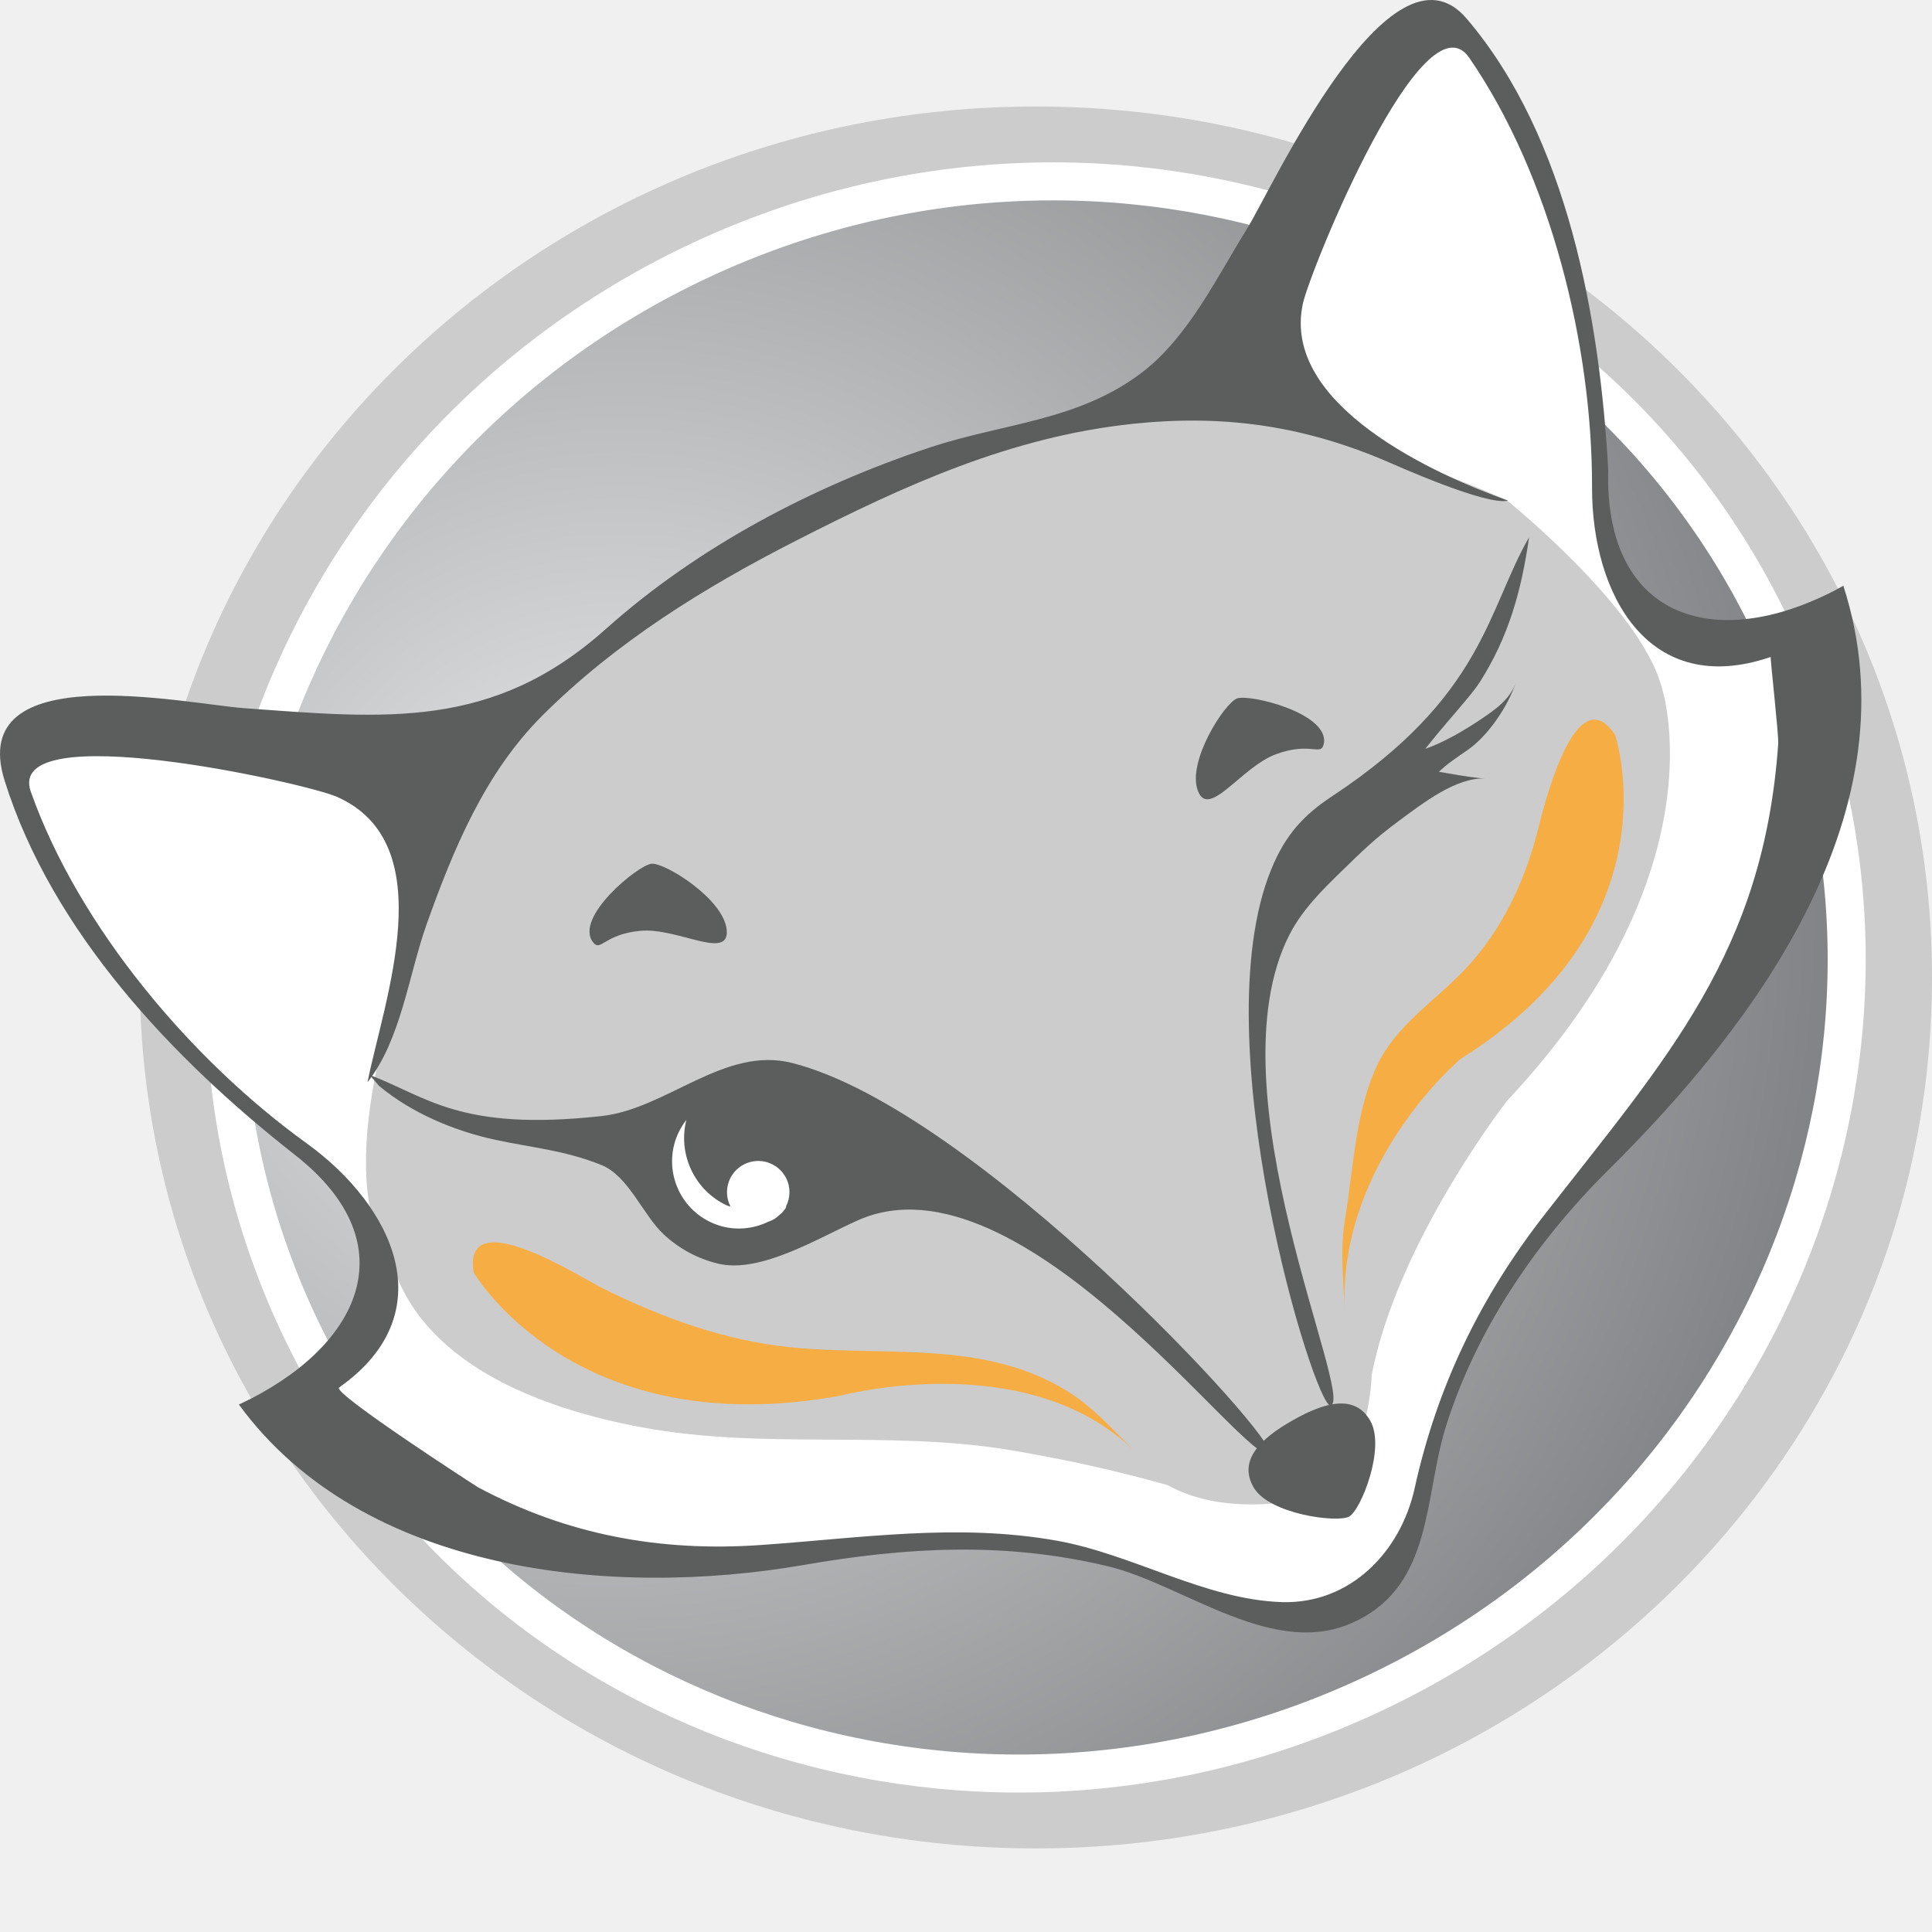
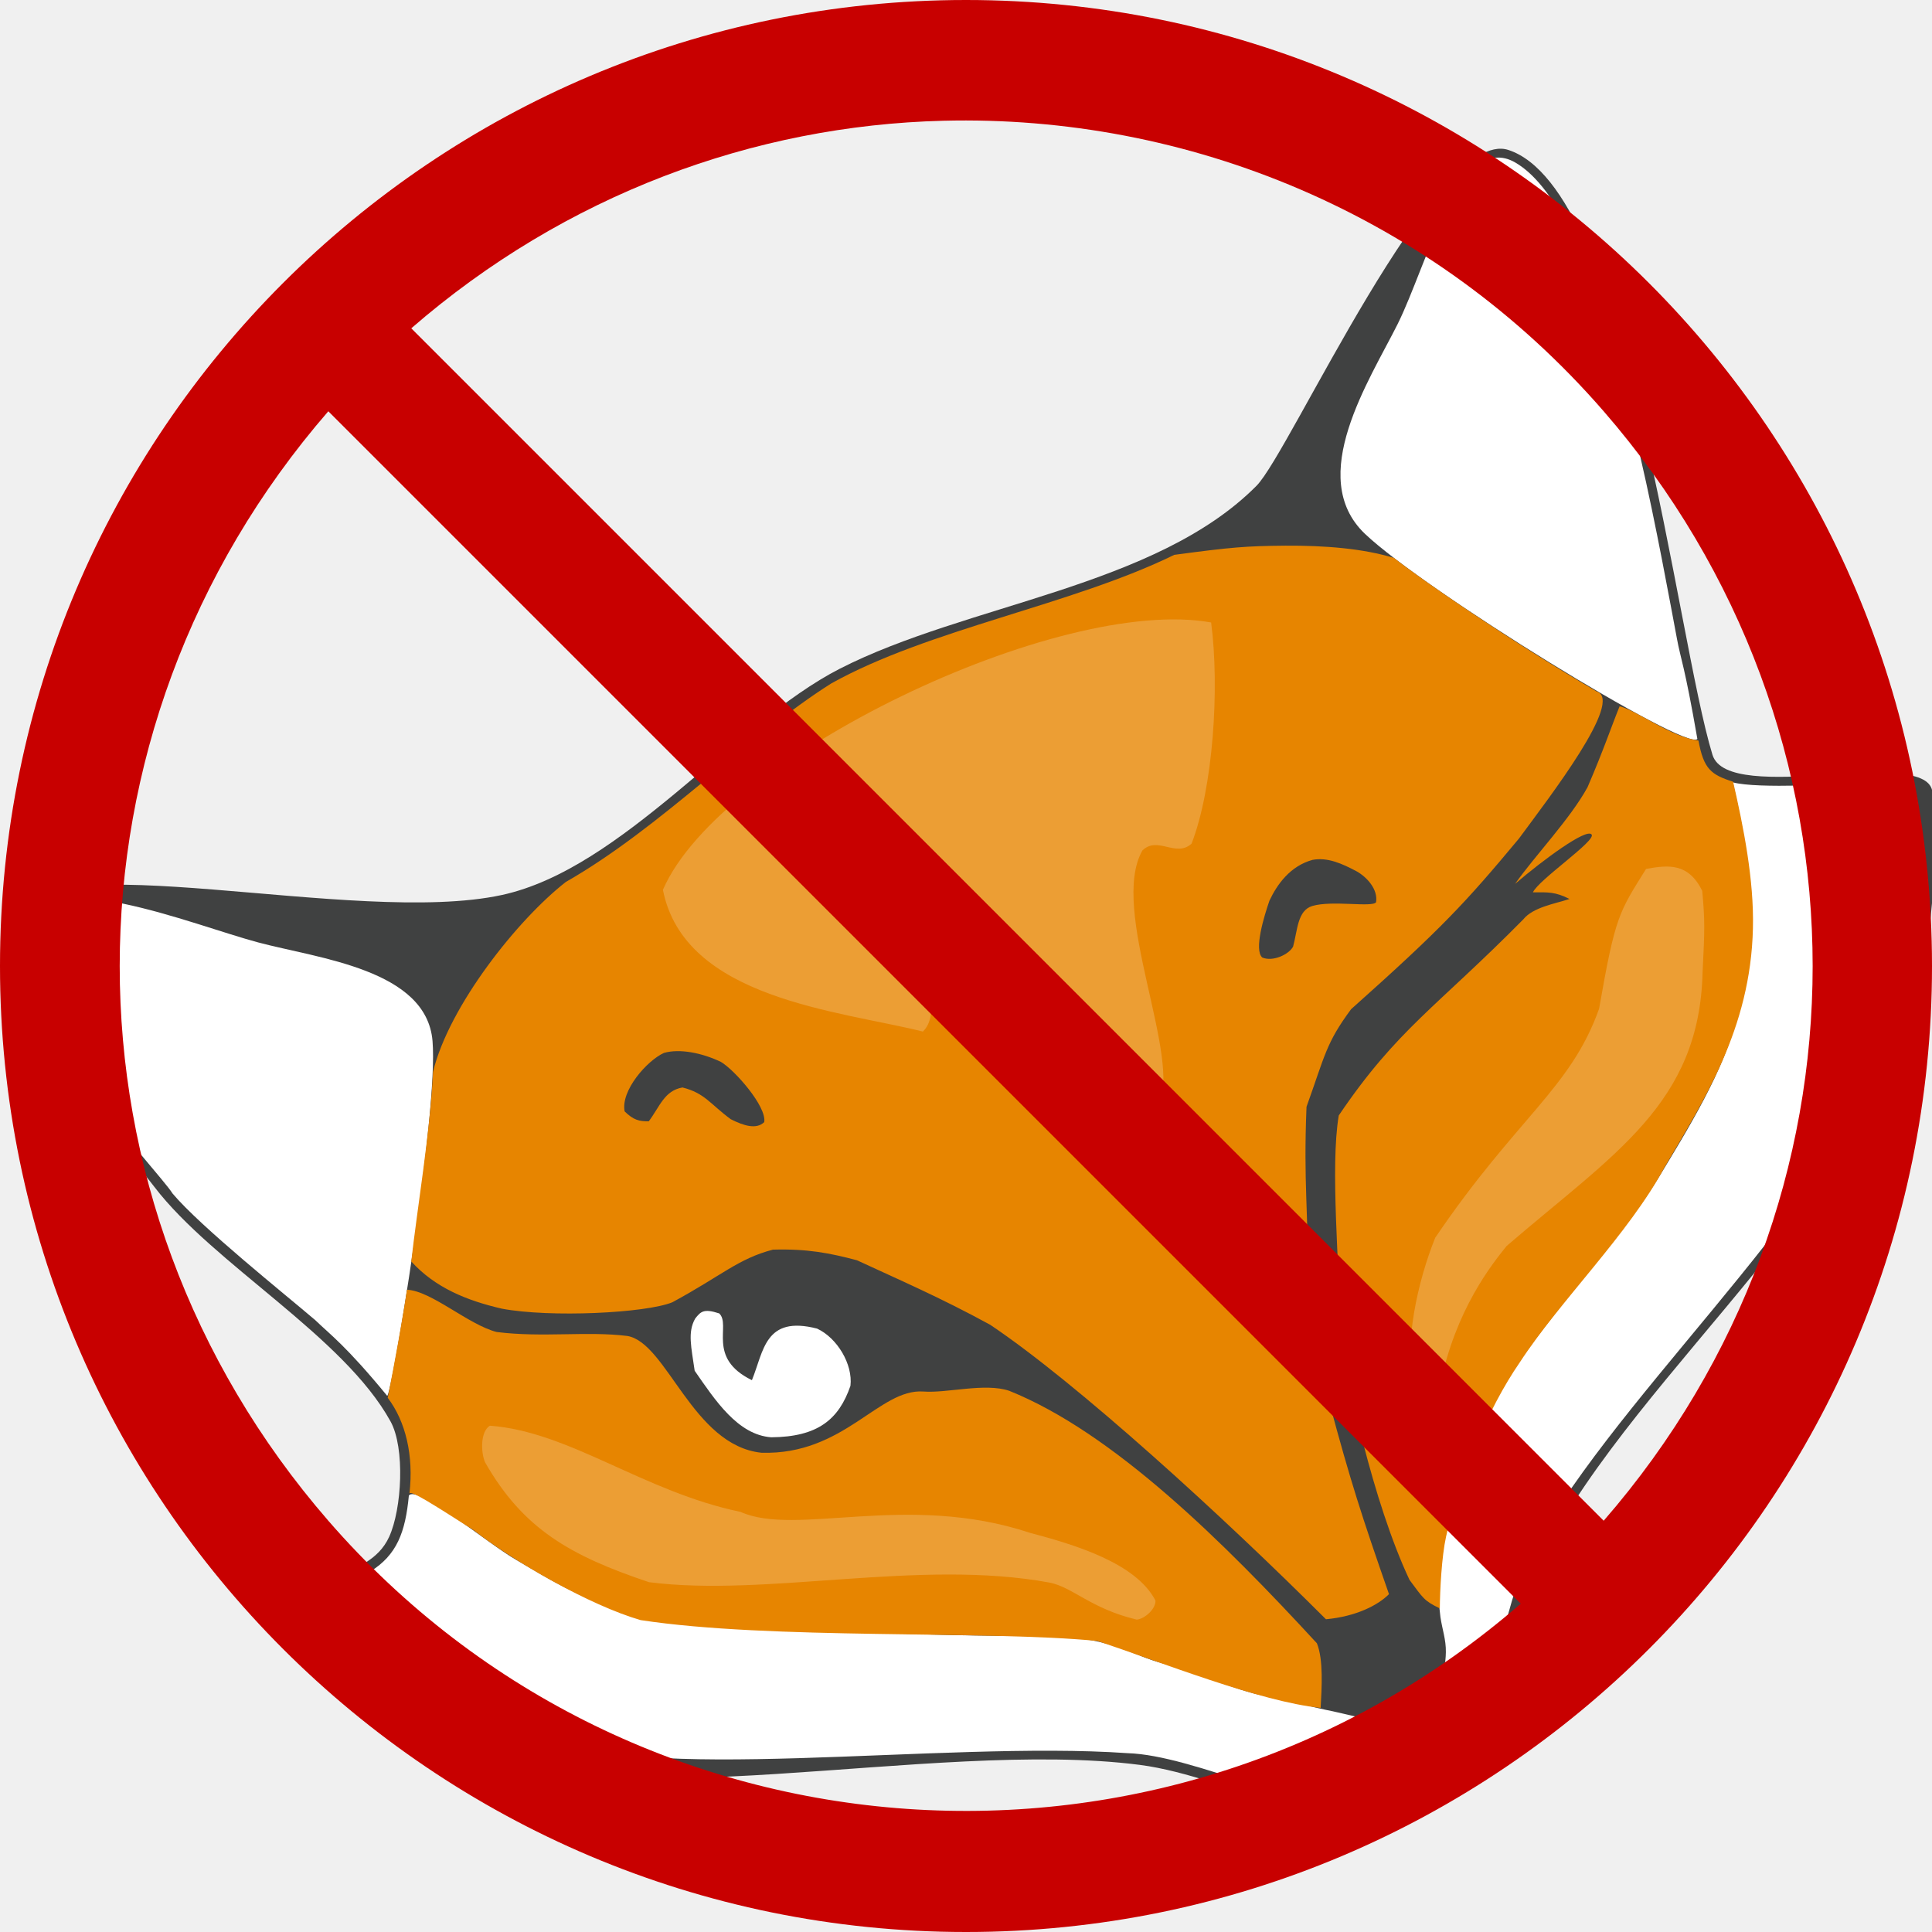
- <svg xmlns="http://www.w3.org/2000/svg" xmlns:xlink="http://www.w3.org/1999/xlink" id="svg2837" version="1.1" width="48" height="48" viewBox="0 0 48 48" xml:space="preserve">
-   <defs id="defs2841">
-     <linearGradient x1="0" y1="0" x2="1" y2="0" gradientUnits="userSpaceOnUse" gradientTransform="matrix(-7.999832,76.66548,76.66548,7.999832,231.648,260.9844)" spreadMethod="pad" id="linearGradient2861">
-       <stop style="stop-opacity:1;stop-color:#ccc" offset="0" id="stop2863" />
-       <stop style="stop-opacity:1;stop-color:#ccc" offset="1" id="stop2865" />
-     </linearGradient>
-     <radialGradient fx="0" fy="0" cx="0" cy="0" r="1" gradientUnits="userSpaceOnUse" gradientTransform="matrix(50.95935,23.76192,23.0928,-49.52553,208.0337,303.0825)" spreadMethod="pad" id="radialGradient2881">
-       <stop style="stop-opacity:1;stop-color:#e9eaeb" offset="0" id="stop2883" />
-       <stop style="stop-opacity:1;stop-color:#838487" offset="1" id="stop2885" />
-     </radialGradient>
-     <clipPath clipPathUnits="userSpaceOnUse" id="clipPath2893">
-       <path d="M 0,576 576,576 576,0 0,0 0,576 z" id="path2895" />
-     </clipPath>
-     <linearGradient x1="0" y1="0" x2="1" y2="0" gradientUnits="userSpaceOnUse" gradientTransform="matrix(34.28265,-15.72758,-15.72758,-34.28265,213.8091,320.4321)" spreadMethod="pad" id="linearGradient2953">
-       <stop style="stop-opacity:1;stop-color:#ccc" offset="0" id="stop2955" />
-       <stop style="stop-opacity:1;stop-color:#ccc" offset="1" id="stop2957" />
-     </linearGradient>
-     <clipPath clipPathUnits="userSpaceOnUse" id="clipPath2965">
-       <path d="M 0,576 576,576 576,0 0,0 0,576 z" id="path2967" />
-     </clipPath>
-     <linearGradient xlink:href="#linearGradient2861" id="linearGradient2917" gradientUnits="userSpaceOnUse" gradientTransform="matrix(-7.999832,76.66548,76.66548,7.999832,231.648,260.9844)" spreadMethod="pad" x1="0" y1="0" x2="1" y2="0" />
-     <radialGradient xlink:href="#radialGradient2881" id="radialGradient2919" gradientUnits="userSpaceOnUse" gradientTransform="matrix(50.95935,23.76192,23.0928,-49.52553,208.0337,303.0825)" spreadMethod="pad" cx="0" cy="0" fx="0" fy="0" r="1" />
-     <linearGradient xlink:href="#linearGradient2953" id="linearGradient2921" gradientUnits="userSpaceOnUse" gradientTransform="matrix(34.28265,-15.72758,-15.72758,-34.28265,213.8091,320.4321)" spreadMethod="pad" x1="0" y1="0" x2="1" y2="0" />
-   </defs>
-   <g id="g2847" transform="matrix(1.25,0,0,-1.25,-224.1141,370.8924)">
-     <g id="g2870" transform="matrix(0.4268769,0,0,0.4268769,102.756,148.9977)">
-       <g id="g2849">
-         <g id="g2851">
-           <g id="g2857">
-             <g id="g2859">
-               <path id="path2867" style="fill:url(#linearGradient2917);stroke:none" d="m 185.797,300.527 c 0,-22.396 18.681,-40.552 41.725,-40.552 l 0,0 c 23.044,0 41.725,18.156 41.725,40.552 l 0,0 c 0,22.397 -18.681,40.554 -41.725,40.554 l 0,0 c -23.044,0 -41.725,-18.157 -41.725,-40.554" />
-             </g>
-           </g>
-         </g>
-       </g>
-       <g id="g2869">
-         <g id="g2871">
-           <g id="g2877">
-             <g id="g2879">
-               <path id="path2887" style="fill:url(#radialGradient2919);stroke:none" d="m 211.943,333.94 c -18.988,-8.854 -27.403,-30.99 -18.798,-49.443 l 0,0 c 8.604,-18.453 30.971,-26.234 49.958,-17.381 l 0,0 c 18.986,8.854 27.401,30.99 18.797,49.442 l 0,0 c -6.194,13.284 -19.518,21.037 -33.58,21.037 l 0,0 c -5.473,0 -11.058,-1.175 -16.377,-3.655" />
-             </g>
-           </g>
-         </g>
-       </g>
-       <g id="g2889">
-         <g clip-path="url(#clipPath2893)" id="g2891">
-           <g transform="translate(261.9004,316.5576)" id="g2897">
-             <path id="path2899" style="fill:none;stroke:#ffffff;stroke-width:1.77;stroke-linecap:butt;stroke-linejoin:miter;stroke-miterlimit:4;stroke-opacity:1;stroke-dasharray:none" d="m 0,0 c 8.604,-18.451 0.188,-40.588 -18.798,-49.441 -18.986,-8.854 -41.353,-1.072 -49.958,17.38 -8.605,18.454 -0.189,40.589 18.798,49.443 C -30.972,26.235 -8.605,18.454 0,0 z" />
-           </g>
-           <g transform="translate(253.9063,323.9209)" id="g2901">
-             <path id="path2903" style="fill:#ffffff;fill-opacity:1;fill-rule:nonzero;stroke:none" d="m 0,0 c -0.38,6.903 -1.854,15.334 -6.533,20.806 -3.507,4.103 -8.978,-7.857 -10.103,-9.669 -1.38,-2.221 -2.706,-4.984 -4.8,-6.605 -2.945,-2.281 -6.431,-2.372 -9.833,-3.499 -5.391,-1.789 -10.688,-4.57 -14.938,-8.369 -5.214,-4.66 -10.154,-4.124 -16.67,-3.649 -2.711,0.199 -12.849,2.406 -11.04,-3.348 2.192,-6.973 7.778,-12.852 13.386,-17.248 5.302,-4.158 2.946,-8.926 -2.589,-11.503 5.72,-7.829 17.267,-8.914 26.01,-7.4 4.766,0.826 9.278,1.088 14.039,-0.052 3.533,-0.845 7.752,-4.399 11.49,-2.507 3.506,1.711 3.098,5.748 4.096,8.94 1.409,4.499 4.193,8.567 7.519,11.858 6.812,6.743 14.138,16.589 10.803,26.9 C 5.155,-8.506 -0.189,-7.015 0,0" />
-           </g>
-           <g transform="translate(215.7368,321.6992)" id="g2905">
-             <path id="path2907" style="fill:#ccc;fill-opacity:1;fill-rule:nonzero;stroke:none" d="m 0,0 c 0,0 11.985,5.765 21.784,5.146 0,0 7.573,-2.107 11.927,-4.1 0,0 6.191,-4.964 7.201,-8.663 0,0 2.938,-8.511 -7.186,-19.298 0,0 -5.095,-6.523 -6.302,-12.757 0,0 -0.092,-4.189 -2.53,-5.651 0,0 -4.019,-1.141 -6.971,0.514 -2.393,0.678 -4.844,1.214 -7.298,1.626 -5.684,0.954 -11.46,0.006 -17.159,1.061 -4.659,0.859 -10.534,2.956 -11.796,8.135 0,0 -2.888,2.565 0.798,13.578 0,0 2.001,12.357 17.532,20.409" />
-           </g>
-           <g transform="translate(196.5059,295.9878)" id="g2909">
-             <path id="path2911" style="fill:#5c5d5d;fill-opacity:1;fill-rule:nonzero;stroke:none" d="m 0,0 c 2.679,-1.011 4.179,-2.636 10.782,-1.915 3.055,0.334 5.723,3.269 8.877,2.476 8.535,-2.152 22.752,-17.621 22.222,-18.163 -0.955,-0.761 -11.555,14.2 -19.136,10.842 -1.809,-0.8 -4.551,-2.507 -6.534,-2.023 -0.958,0.237 -1.792,0.686 -2.52,1.358 -0.96,0.89 -1.642,2.731 -2.91,3.235 -1.728,0.688 -3.12,0.784 -4.914,1.167 -1.929,0.412 -3.938,1.262 -5.436,2.518" />
-           </g>
-           <g transform="translate(243.0967,279.8789)" id="g2913">
-             <path id="path2915" style="fill:#5c5d5d;fill-opacity:1;fill-rule:nonzero;stroke:none" d="m 0,0 c 0.714,-1.26 -0.438,-4.142 -0.984,-4.45 -0.544,-0.309 -3.745,0.106 -4.459,1.367 -0.713,1.258 0.327,2.263 1.83,3.114 C -2.109,0.883 -0.713,1.259 0,0" />
-           </g>
-           <g transform="translate(206.8965,302.1777)" id="g2917">
-             <path id="path2919" style="fill:#5c5d5d;fill-opacity:1;fill-rule:nonzero;stroke:none" d="M 0,0 C -0.872,1.155 2.11,3.59 2.733,3.646 3.357,3.701 6.101,2.003 6.231,0.562 6.361,-0.879 3.944,0.677 2.223,0.523 0.502,0.367 0.369,-0.49 0,0" />
-           </g>
-           <g transform="translate(262.0864,311.4141)" id="g2921">
-             <path id="path2923" style="fill:#5c5d5d;fill-opacity:1;fill-rule:nonzero;stroke:none" d="m 0,0 c -0.677,-9.71 -5.16,-14.594 -10.862,-21.908 -3.012,-3.861 -5.017,-8.005 -6.067,-12.766 -0.653,-2.955 -2.998,-5.396 -6.187,-5.296 -3.564,0.114 -6.928,2.23 -10.487,2.862 -4.641,0.826 -9.162,0.113 -13.801,-0.206 -4.671,-0.321 -8.985,0.475 -13.127,2.686 -0.069,0.036 -6.823,4.403 -6.476,4.649 4.916,3.463 2.528,8.458 -1.511,11.371 -5.349,3.857 -10.603,10.055 -12.841,16.365 -1.254,3.539 12.776,0.416 14.245,-0.23 4.956,-2.182 2.184,-9.504 1.431,-13.29 1.562,1.982 1.916,4.999 2.747,7.338 1.244,3.501 2.716,7.061 5.389,9.728 3.419,3.415 7.537,5.966 11.82,8.15 5.051,2.578 9.983,4.83 15.651,5.436 4.155,0.441 7.829,-0.055 11.682,-1.675 0.621,-0.264 4.807,-2.148 5.815,-1.898 -3.393,1.208 -10.569,4.446 -9.555,9.164 0.338,1.567 5.62,14.545 7.748,11.455 3.797,-5.514 5.733,-13.408 5.718,-20.002 C -8.68,6.954 -6.037,2.089 -0.348,4.037 -0.384,4.025 0.028,0.412 0,0 m -7.915,12.749 c -0.384,6.973 -1.874,15.488 -6.598,21.016 -3.544,4.145 -9.07,-7.937 -10.206,-9.767 -1.394,-2.243 -2.732,-5.033 -4.849,-6.672 -2.974,-2.305 -6.495,-2.395 -9.931,-3.535 -5.446,-1.808 -10.797,-4.617 -15.089,-8.453 -5.267,-4.707 -10.258,-4.165 -16.839,-3.686 -2.739,0.201 -12.979,2.429 -11.151,-3.382 2.213,-7.042 7.856,-12.98 13.52,-17.421 5.355,-4.199 2.976,-9.016 -2.615,-11.62 5.778,-7.908 17.443,-9.004 26.273,-7.474 4.815,0.834 9.372,1.096 14.18,-0.054 3.57,-0.851 7.831,-4.442 11.607,-2.531 3.541,1.728 3.129,5.806 4.139,9.031 1.422,4.543 4.234,8.652 7.594,11.977 C -1,-13.011 6.4,-3.065 3.032,7.352 -2.708,4.155 -8.107,5.663 -7.915,12.749" />
-           </g>
-           <g transform="translate(240.9268,311.4058)" id="g2925">
-             <path id="path2927" style="fill:#5c5d5d;fill-opacity:1;fill-rule:nonzero;stroke:none" d="m 0,0 c 0.288,1.418 -3.452,2.332 -4.038,2.113 -0.587,-0.218 -2.331,-2.933 -1.827,-4.29 0.502,-1.358 2.012,1.088 3.634,1.692 C -0.613,0.115 -0.123,-0.601 0,0" />
-           </g>
-           <g transform="translate(215.5869,289.4712)" id="g2929">
-             <path id="path2931" style="fill:#ffffff;fill-opacity:1;fill-rule:nonzero;stroke:none" d="M 0,0 C 0.181,0.136 0.365,0.415 0.297,0.387 0.506,0.79 0.527,1.284 0.305,1.718 -0.059,2.433 -0.937,2.72 -1.652,2.354 -2.369,1.99 -2.652,1.112 -2.286,0.396 -2.284,0.392 -2.281,0.389 -2.279,0.385 -2.35,0.414 -2.423,0.425 -2.492,0.459 -3.995,1.189 -4.734,2.865 -4.337,4.425 -4.47,4.253 -4.588,4.066 -4.688,3.865 -5.445,2.307 -4.793,0.431 -3.236,-0.324 c 0.9,-0.439 1.9,-0.392 2.733,0.017 0.058,0.021 0.117,0.039 0.174,0.068 C -0.204,-0.175 -0.098,-0.091 0,0" />
-           </g>
-           <g transform="translate(201.3467,286.79)" id="g2933">
-             <path id="path2935" style="fill:#f6ad44;fill-opacity:1;fill-rule:nonzero;stroke:none" d="m 0,0 c 0,0 4.649,-8.012 17.098,-5.728 0,0 8.646,2.306 13.661,-2.572 -1.023,0.995 -1.912,2.037 -3.159,2.8 -3.88,2.374 -8.425,1.586 -12.74,2.007 C 11.729,-3.186 8.814,-2.129 6.012,-0.74 4.997,-0.237 -0.543,3.323 0,0" />
-           </g>
-           <g transform="translate(254.4907,311.8257)" id="g2937">
-             <path id="path2939" style="fill:#f6ad44;fill-opacity:1;fill-rule:nonzero;stroke:none" d="m 0,0 c 0,0 2.953,-8.739 -7.189,-15.087 0,0 -5.659,-4.735 -5.408,-11.635 -0.051,1.406 -0.211,2.757 0.021,4.15 0.385,2.318 0.466,4.79 1.388,6.944 0.89,2.08 2.775,3.179 4.241,4.747 1.653,1.768 2.733,4.008 3.344,6.417 C -3.336,-3.416 -1.854,2.765 0,0" />
-           </g>
-         </g>
-       </g>
-       <g id="g2941">
-         <g id="g2943">
-           <g id="g2949">
-             <g id="g2951">
-               <path id="path2959" style="fill:url(#linearGradient2921);stroke:none" d="m 219.217,320.557 c -8.361,-3.819 -11.245,-7.843 -10.12,-9.455 l 0,0 c 1.232,-1.763 6.564,-3.975 10.462,-4.716 l 0,0 c 0.437,-0.084 0.615,0.54 0.788,1.164 l 0,0 c 0.175,0.625 0.345,1.251 0.769,1.164 l 0,0 c 2.49,-0.513 5.947,-3.826 7.154,-4.78 l 0,0 c 0.615,-0.486 1.778,-1.525 2.335,-1.306 l 0,0 c 0.448,0.18 -0.171,1.544 -0.27,2.567 l 0,0 c -0.129,1.34 -1.24,6.507 -0.799,8.453 l 0,0 c 0.16,0.711 0.67,0.604 1.192,0.498 l 0,0 c 0.53,-0.109 1.071,-0.219 1.268,0.538 l 0,0 c 1.018,3.921 1.895,7.666 0.749,9.206 l 0,0 c -0.292,0.393 -0.865,0.571 -1.664,0.571 l 0,0 c -2.414,0 -6.885,-1.63 -11.864,-3.904" />
-             </g>
-           </g>
-         </g>
-       </g>
-       <g id="g2961">
-         <g clip-path="url(#clipPath2965)" id="g2963">
-           <g transform="translate(250.4868,321.0234)" id="g3025">
-             <path id="path3027" style="fill:#5c5d5d;fill-opacity:1;fill-rule:nonzero;stroke:none" d="m 0,0 c -1.953,-3.398 -2.12,-7.398 -9.162,-12.051 -1.332,-0.88 -2.181,-1.787 -2.848,-3.422 -3.239,-7.934 2.034,-25.066 2.768,-24.956 1.152,0.325 -5.615,14.689 -1.916,21.923 0.592,1.157 1.516,2.073 2.438,2.968 0.984,0.957 1.551,1.517 2.647,2.326 1.162,0.856 2.677,2.038 4.037,1.981 -0.91,0.038 -2.517,0.43 -3.432,0.469 0.717,1.218 2.645,3.181 3.182,4.031 1.328,2.1 1.92,4.192 2.286,6.731" />
-           </g>
-           <g transform="translate(245.6221,311.167)" id="g3029">
-             <path id="path3031" style="fill:#5c5d5d;fill-opacity:1;fill-rule:nonzero;stroke:none" d="M 0,0 C 0.858,0.275 1.874,0.881 2.632,1.389 3.313,1.846 4.006,2.344 4.25,3.106 3.887,1.972 2.931,0.588 1.994,-0.055 1.517,-0.382 1.029,-0.701 0.617,-1.111 0.216,-1.509 -0.117,-1.482 -0.718,-1.59 -0.766,-1.337 -0.75,-1.075 -0.75,-0.813" />
-           </g>
-         </g>
-       </g>
-     </g>
+ <svg xmlns="http://www.w3.org/2000/svg" width="48" height="48" viewBox="0 0 16 16" version="1.0">
+   <defs />
+   <g id="fp-toolbar-icon-wrapper">
+     <path d="M 6.953,5.539 C 6.079,5.987 5.156,7.195 4.156,7.412 C 2.939,7.676 0.327,6.966 0.154,7.595 C -0.048,8.331 0.762,9.156 1.279,9.83 C 1.769,10.47 2.845,11.065 3.234,11.771 C 3.356,11.992 3.328,12.497 3.223,12.727 C 3.044,13.121 2.436,13 2.419,13.432 C 2.396,13.979 3.554,14.105 3.999,14.423 C 4.951,15.104 7.714,14.393 9.439,14.616 C 10.222,14.717 11.149,15.322 11.847,14.954 C 12.397,14.665 12.408,13.761 12.639,13.185 C 13.275,11.596 15.339,10.113 15.81,8.377 C 15.951,7.855 16.051,7.644 16.004,6.568 C 15.985,6.163 14.314,6.679 14.182,6.251 C 13.878,5.261 13.491,1.569 12.492,1.242 C 11.889,1.044 10.685,3.742 10.406,4.023 C 9.569,4.866 8.01,4.998 6.953,5.539 z" child="1" style="fill:#404141;fill-opacity:1;fill-rule:evenodd;" />
+     <path d="M 0.206,7.665 C 0.343,7.139 1.6,7.662 2.139,7.805 C 2.638,7.938 3.532,8.028 3.582,8.621 C 3.632,9.215 3.238,11.592 3.206,11.559 C 2.866,11.145 2.733,11.051 2.611,10.933 C 2.369,10.726 1.662,10.161 1.429,9.884 C 1.302,9.681 0.02,8.372 0.206,7.665 z M 12.549,1.346 C 12.088,1.079 11.823,2.186 11.574,2.685 C 11.343,3.147 10.811,3.951 11.304,4.421 C 11.794,4.888 13.966,6.224 14.057,6.12 C 13.95,5.504 13.918,5.456 13.888,5.291 C 13.836,5.015 13.71,4.321 13.586,3.79 C 13.54,3.595 13.182,1.712 12.549,1.346 z M 3.386,12.386 C 3.357,12.689 3.288,12.878 3.063,13.017 C 2.703,13.215 3.97,13.989 4.539,14.358 C 5.206,14.791 7.805,14.411 9.338,14.519 C 9.893,14.536 10.797,15.013 11.368,14.98 C 11.545,14.97 11.863,14.885 11.983,14.755 C 12.37,14.335 12.388,13.452 12.642,12.94 C 13.282,11.651 15.119,10.063 15.605,8.709 C 15.683,7.836 15.781,6.513 15.52,6.487 C 15.215,6.492 14.561,6.535 14.35,6.479 C 14.462,6.968 14.625,7.781 14.381,8.429 C 14.285,8.859 13.967,9.37 13.739,9.747 C 13.373,10.352 12.684,11.009 12.364,11.641 C 12.224,11.917 12.208,12.038 12.088,12.323 C 12.063,12.382 11.982,12.663 11.946,12.826 C 11.909,12.989 11.907,13.229 11.929,13.391 C 11.944,13.495 11.976,13.578 11.974,13.683 C 11.971,13.864 11.915,13.936 11.789,14.082 C 11.682,14.206 11.555,14.224 11.395,14.235 C 11.3,14.241 11.13,14.191 11.037,14.172 C 10.877,14.141 10.663,14.081 10.502,14.051 C 10.223,13.999 9.907,13.848 9.632,13.776 C 9.374,13.709 9.215,13.569 8.752,13.554 C 8.307,13.539 7.608,13.571 5.318,13.413 C 4.745,13.212 4.537,13.07 4.273,12.917 C 4.031,12.777 3.451,12.291 3.386,12.386 z M 5.956,10.877 C 5.827,10.835 5.803,10.862 5.757,10.92 C 5.693,11.034 5.725,11.155 5.753,11.352 C 5.923,11.597 6.11,11.883 6.387,11.903 C 6.773,11.9 6.947,11.755 7.043,11.477 C 7.064,11.298 6.933,11.08 6.767,11.003 C 6.333,10.891 6.325,11.191 6.227,11.43 C 5.849,11.245 6.058,10.973 5.956,10.877 z" child="2" style="fill:#ffffff;fill-opacity:1;fill-rule:evenodd;" />
+     <path d="M 3.37,10.681 C 3.573,10.69 3.877,10.97 4.113,11.031 C 4.493,11.079 4.86,11.022 5.196,11.064 C 5.524,11.12 5.735,11.971 6.306,12.031 C 6.991,12.052 7.28,11.498 7.647,11.524 C 7.844,11.539 8.156,11.45 8.358,11.518 C 9.222,11.865 10.14,12.777 10.906,13.609 C 10.961,13.745 10.946,13.978 10.937,14.144 C 10.438,14.094 9.603,13.761 9.089,13.59 C 8.162,13.499 6.387,13.582 5.305,13.417 C 4.884,13.295 4.259,12.935 3.922,12.672 C 3.561,12.442 3.411,12.347 3.391,12.367 C 3.427,12.053 3.359,11.771 3.211,11.576 C 3.266,11.298 3.339,10.897 3.37,10.681 z M 13.413,5.849 C 13.558,5.885 13.838,6.104 14.066,6.133 C 14.109,6.369 14.17,6.416 14.353,6.474 C 14.438,6.845 14.527,7.287 14.517,7.688 C 14.498,8.523 14.106,9.119 13.783,9.67 C 13.489,10.218 12.915,10.777 12.586,11.283 C 12.321,11.666 12.083,12.246 11.976,12.724 C 11.939,12.892 11.925,13.172 11.924,13.32 C 11.791,13.256 11.786,13.235 11.673,13.084 C 11.37,12.442 11.141,11.387 11.099,11.008 C 11.094,10.495 11.015,9.664 11.087,9.238 C 11.571,8.522 11.898,8.34 12.615,7.614 C 12.696,7.513 12.876,7.485 12.998,7.445 C 12.881,7.385 12.82,7.389 12.695,7.39 C 12.742,7.285 13.221,6.962 13.181,6.911 C 13.139,6.856 12.782,7.119 12.547,7.32 C 12.715,7.082 13.002,6.784 13.147,6.52 C 13.282,6.207 13.343,6.021 13.413,5.849 z M 10.644,4.519 C 10.318,4.522 10.202,4.531 9.725,4.595 C 8.873,5.012 7.69,5.21 6.884,5.66 C 6.184,6.102 5.477,6.852 4.686,7.304 C 4.287,7.615 3.718,8.331 3.586,8.877 C 3.564,9.369 3.452,10.026 3.406,10.447 C 3.603,10.663 3.862,10.77 4.157,10.838 C 4.557,10.913 5.347,10.875 5.568,10.785 C 5.98,10.562 6.113,10.424 6.401,10.349 C 6.687,10.341 6.87,10.377 7.097,10.437 C 7.453,10.602 7.782,10.743 8.2,10.971 C 8.919,11.453 10.133,12.562 10.981,13.41 C 11.23,13.387 11.412,13.294 11.503,13.202 C 11.277,12.554 11.185,12.27 11.008,11.611 C 10.927,11.342 10.822,11.039 10.832,10.651 C 10.836,10.016 10.794,9.806 10.82,9.166 C 10.974,8.738 10.981,8.639 11.189,8.358 C 11.94,7.688 12.136,7.477 12.579,6.945 C 12.832,6.601 13.454,5.798 13.222,5.726 C 12.464,5.281 11.755,4.788 11.545,4.621 C 11.29,4.542 10.97,4.517 10.644,4.519 z M 10.87,7.121 C 10.994,7.098 11.113,7.151 11.237,7.217 C 11.321,7.265 11.413,7.365 11.396,7.472 C 11.365,7.517 11.032,7.454 10.868,7.503 C 10.745,7.54 10.746,7.702 10.709,7.839 C 10.675,7.904 10.542,7.967 10.454,7.93 C 10.382,7.868 10.47,7.583 10.513,7.459 C 10.576,7.325 10.684,7.172 10.87,7.121 z M 5.498,8.72 C 5.629,8.682 5.815,8.72 5.97,8.794 C 6.084,8.861 6.351,9.164 6.329,9.293 C 6.265,9.354 6.165,9.326 6.052,9.269 C 5.881,9.143 5.838,9.053 5.652,9.006 C 5.502,9.032 5.465,9.163 5.373,9.286 C 5.295,9.287 5.247,9.277 5.173,9.204 C 5.139,9.032 5.358,8.784 5.498,8.72 z" id="fp-toolbar-icon-3" child="3" style="fill:#e78500;fill-opacity:1;fill-rule:evenodd;" />
+     <path d="M 7.775,8.071 C 8.236,8.105 9.018,9.127 9.594,9.164 C 9.794,8.755 9.182,7.533 9.461,7.043 C 9.588,6.92 9.737,7.105 9.868,6.987 C 10.046,6.527 10.102,5.701 10.03,5.155 C 8.773,4.928 5.967,6.27 5.49,7.369 C 5.667,8.274 6.951,8.37 7.643,8.543 C 7.79,8.4 7.636,8.125 7.775,8.071 z M 4.057,11.807 C 4.719,11.856 5.327,12.353 6.133,12.521 C 6.595,12.728 7.51,12.356 8.529,12.694 C 8.902,12.793 9.408,12.944 9.569,13.255 C 9.573,13.323 9.481,13.407 9.414,13.413 C 9.032,13.322 8.884,13.143 8.69,13.106 C 7.616,12.908 6.35,13.228 5.375,13.103 C 4.722,12.884 4.332,12.662 4.017,12.11 C 3.981,12.026 3.978,11.855 4.057,11.807 z M 13.632,7.196 C 13.408,7.556 13.378,7.58 13.243,8.354 C 13.008,9.015 12.561,9.255 11.886,10.25 C 11.742,10.607 11.622,11.133 11.707,11.502 C 11.758,11.546 11.881,11.523 11.926,11.473 C 12.055,10.841 12.359,10.466 12.477,10.319 C 13.367,9.552 14.073,9.141 14.1,8.054 C 14.118,7.693 14.12,7.627 14.097,7.377 C 13.982,7.146 13.819,7.162 13.632,7.196 z" child="4" style="fill:#ffffff;fill-opacity:0.204;fill-rule:evenodd;" />
+   </g>
+   <g id="fp-toolbar-disabled-wrapper" wrapper="true">
+     <path d="M 8,0 C 3.584,8.8817842e-16 -3.006854e-17,3.584 0,8 C 0,12.416 3.584,16 8,16 C 12.416,16 16,12.416 16,8 C 16,3.584 12.416,-1.8665625e-15 8,0 z M 7.812,1 C 9.828,0.949 11.857,1.766 13.281,3.406 C 15.588,6.062 15.589,9.939 13.281,12.594 L 3.406,2.719 C 4.682,1.611 6.245,1.039 7.812,1 z M 2.719,3.406 L 12.594,13.281 C 9.678,15.813 5.25,15.51 2.719,12.594 C 0.415,9.94 0.416,6.061 2.719,3.406 z" child="5" style="fill: #c80000;fill-opacity:1;fill-rule:evenodd;stroke:none;stroke-width:1px;stroke-linecap:butt;stroke-linejoin:miter;stroke-opacity:1" />
  </g>
</svg>
